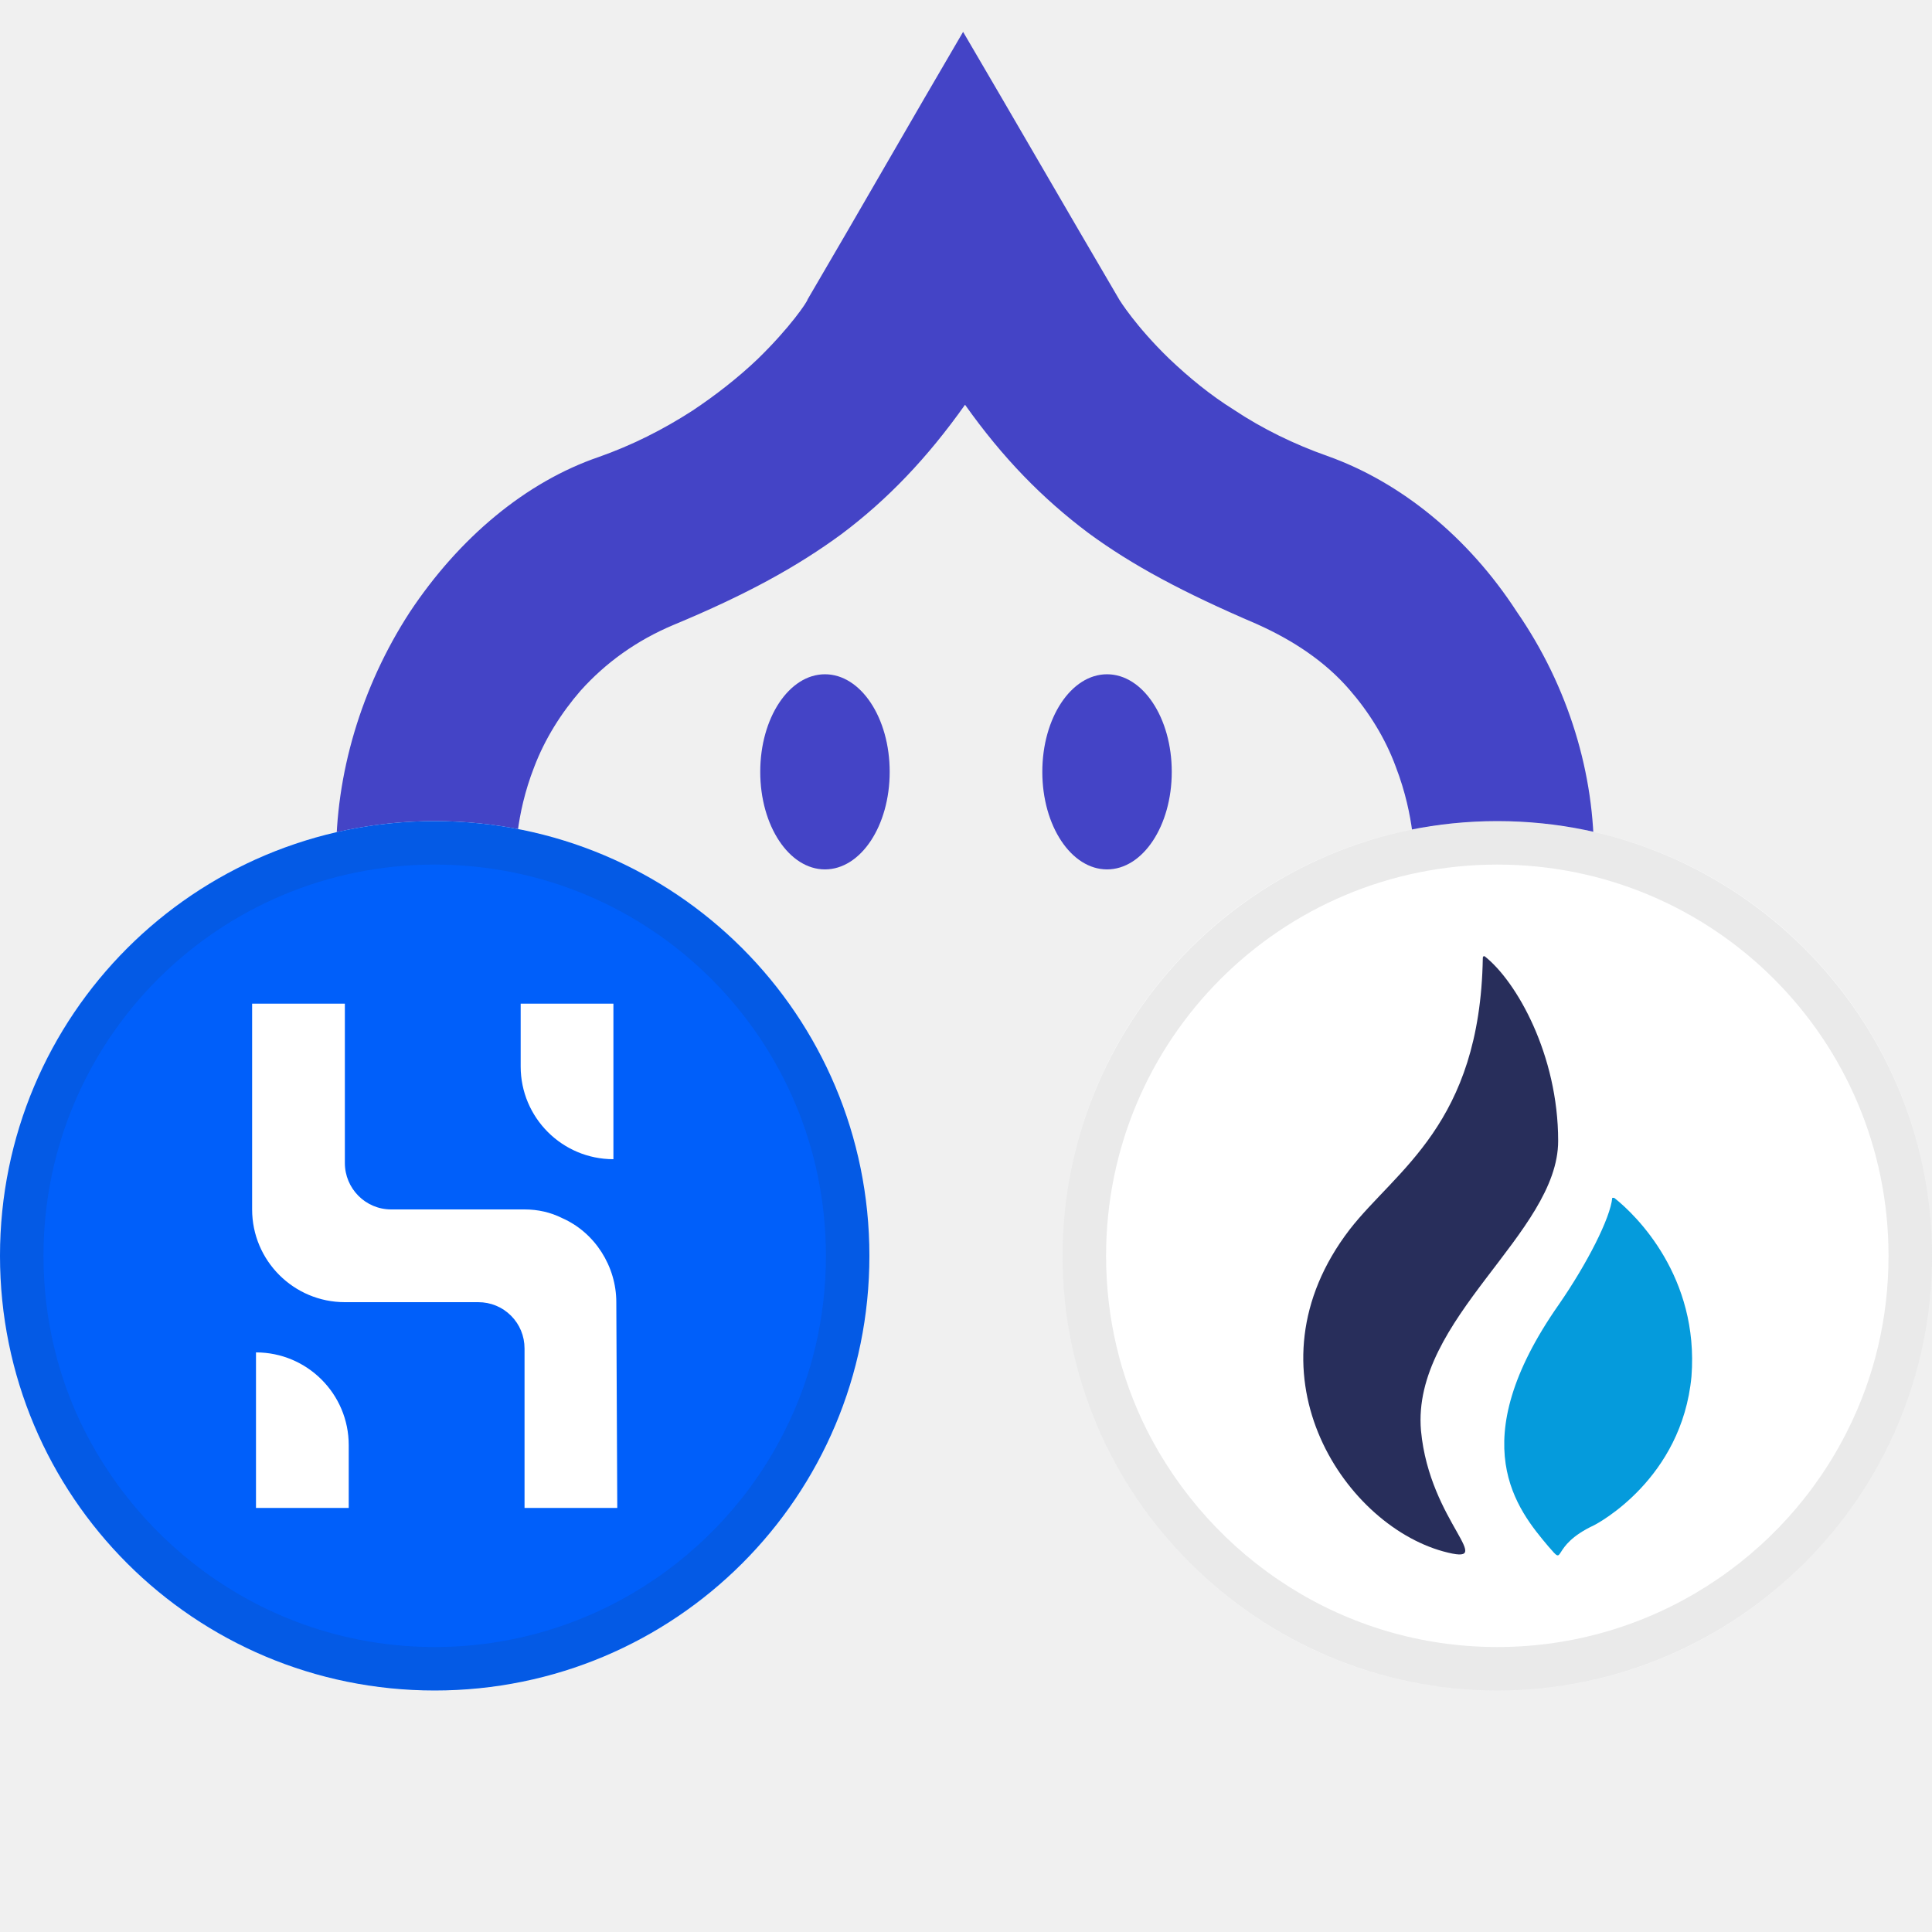
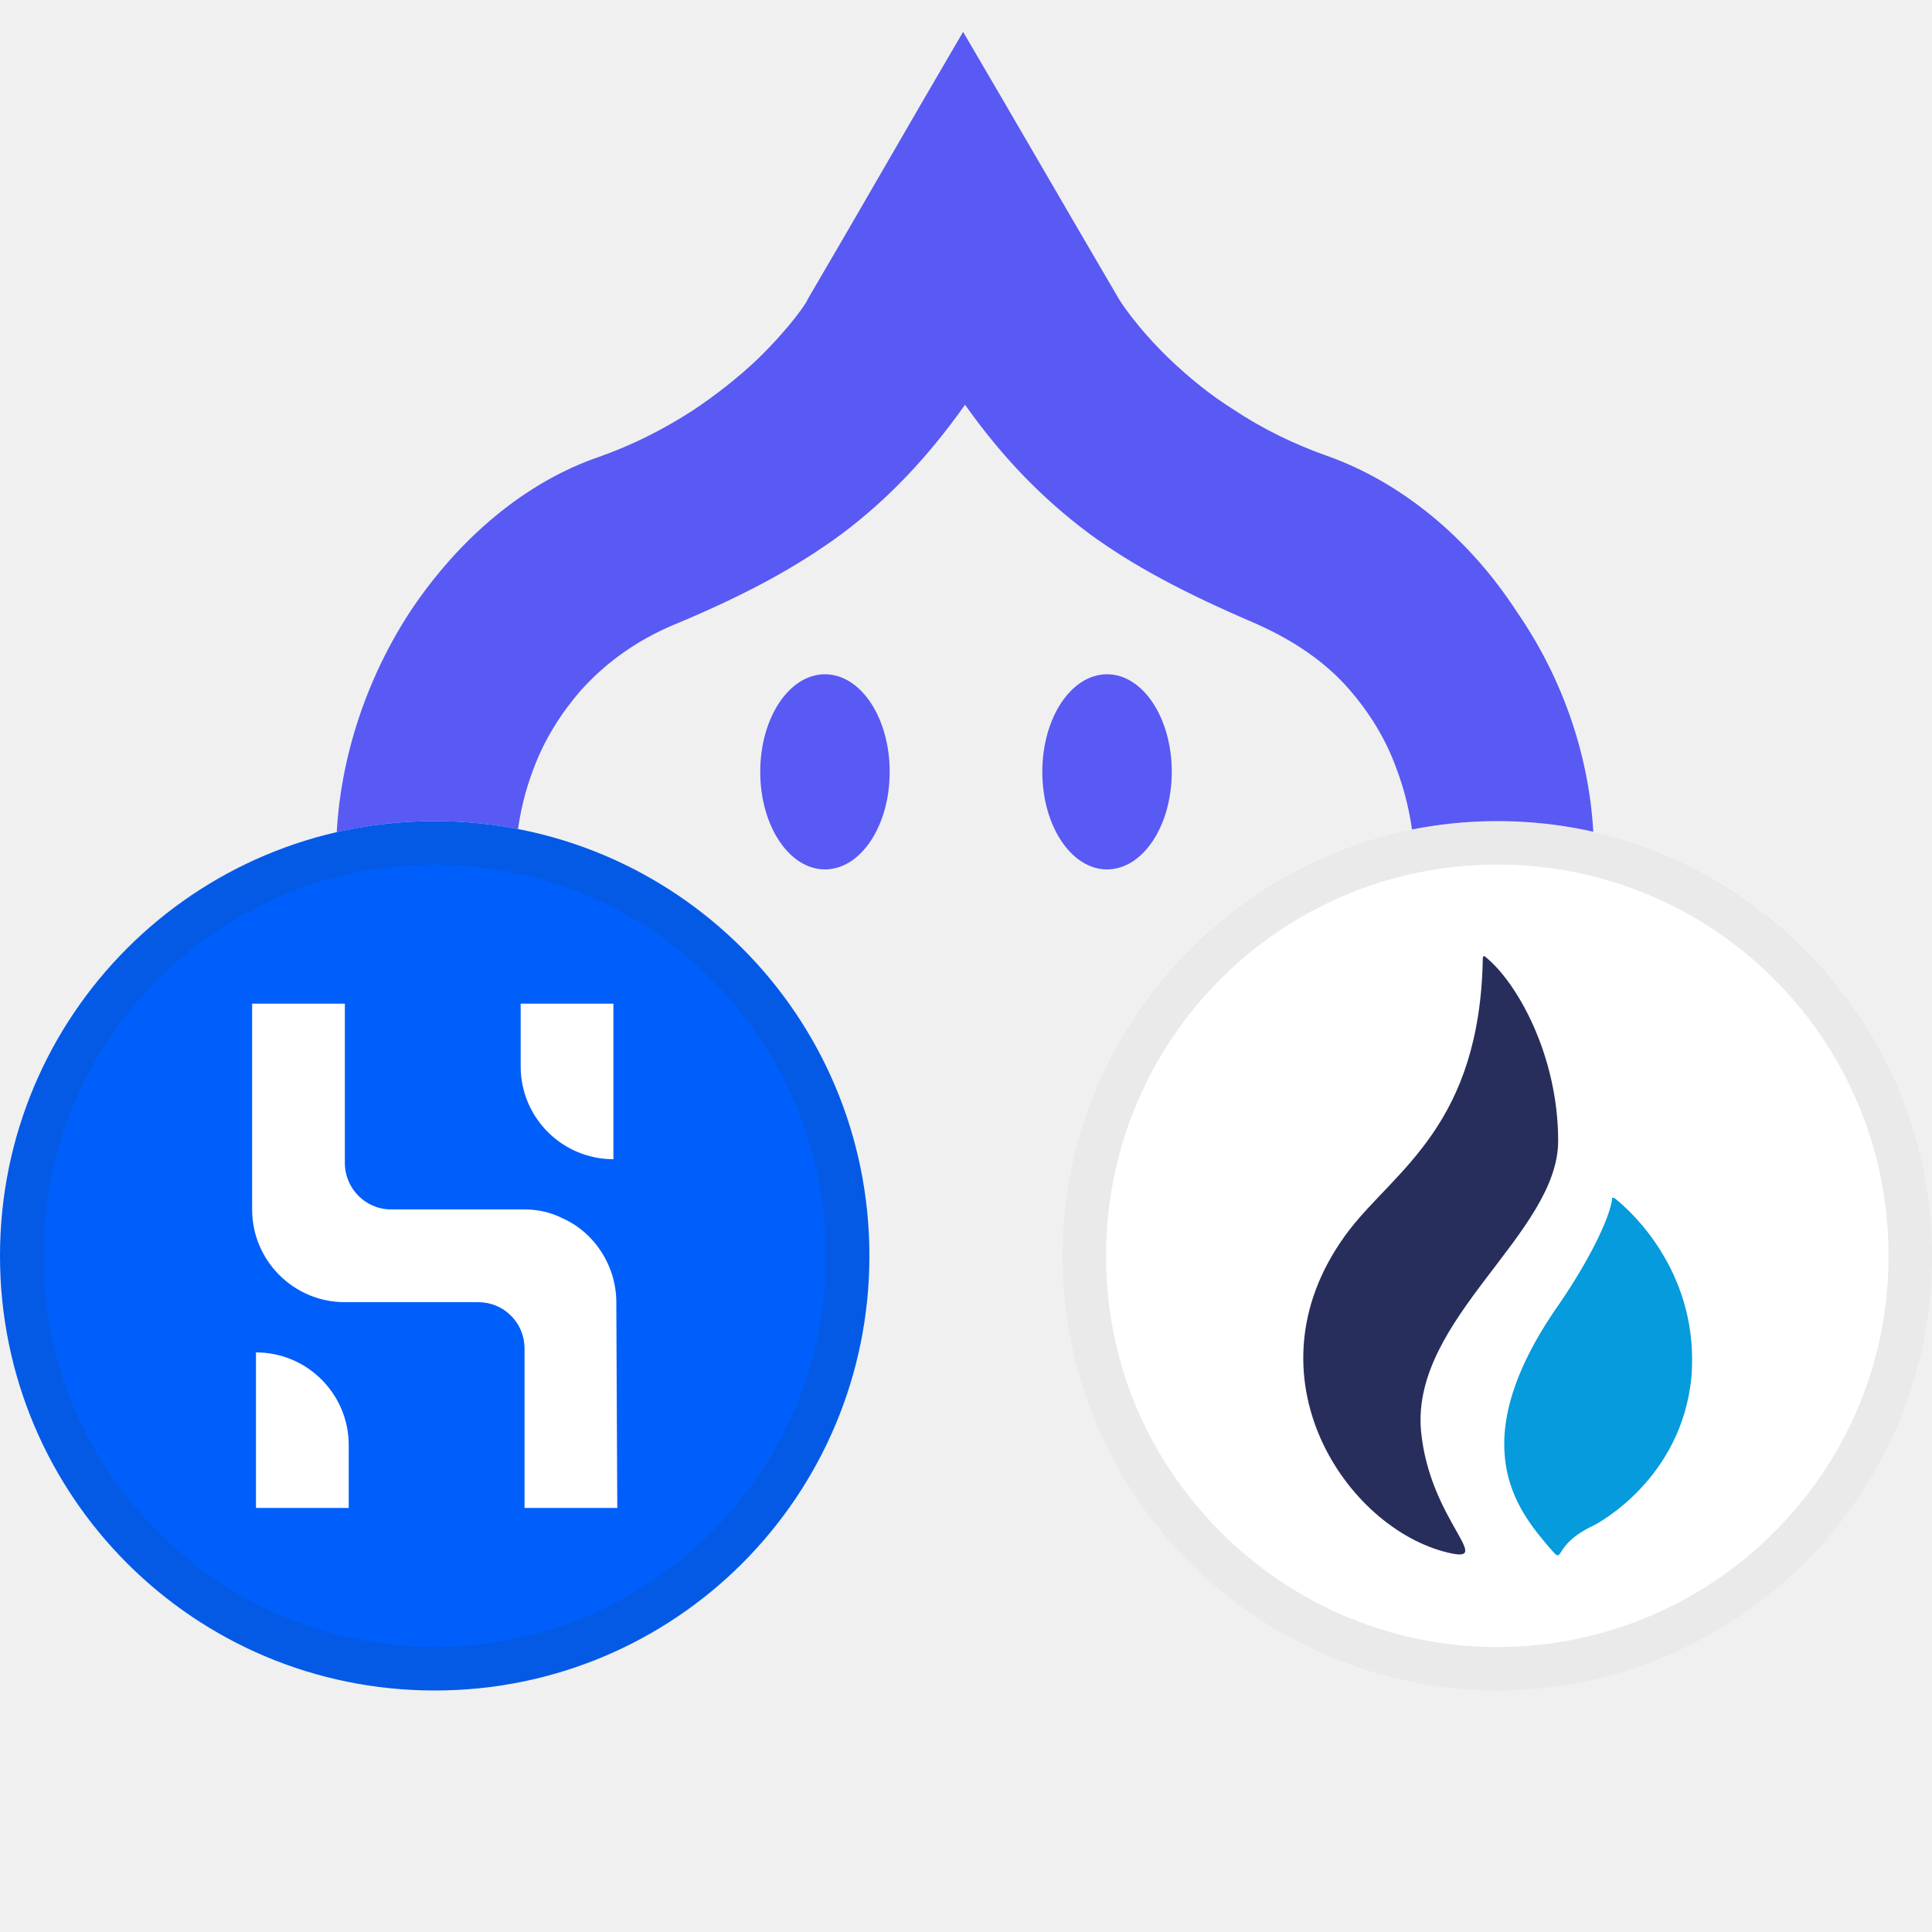
<svg xmlns="http://www.w3.org/2000/svg" version="1.1" id="Layer_1" x="0px" y="0px" viewBox="0 0 200 200" style="enable-background:new 0 0 200 200;" xml:space="preserve">
  <style type="text/css">
- 	.st0{fill:#4444C6;}
+ 	.st0{fill:#5959F4;}
	.st1{fill:#FFFFFF;}
	.st2{fill-rule:evenodd;clip-rule:evenodd;fill:#005FFA;}
	.st3{opacity:0.1;fill:#242628;enable-background:new    ;}
	.st4{fill:#282E5B;}
	.st5{fill:#059BDC;}
</style>
  <g>
-     <path id="C" class="st0" d="M92.1,79.9c0,5.6-3,10.1-6.7,10.1s-6.7-4.5-6.7-10.1s3-10.1,6.7-10.1S92.1,74.3,92.1,79.9z" />
+     <path class="st0" d="M92.1,79.9c0,5.6-3,10.1-6.7,10.1s-6.7-4.5-6.7-10.1s3-10.1,6.7-10.1S92.1,74.3,92.1,79.9z" />
+     <path class="st0" d="M121.3,79.9c0,5.6-3,10.1-6.7,10.1s-6.7-4.5-6.7-10.1s3-10.1,6.7-10.1S121.3,74.3,121.3,79.9z" />
+     <path class="st0" d="M165,88.9v0.9h-0.9c-5.3,0-6.9,0-7.4,0c-0.4,0-0.4,0-0.7,0c-0.6,0-2.1,0-8.6,0.1h-1v-1c0,0,0.1-4.3-1.9-9.5   c-1.1-3-2.8-5.7-4.8-8c-2.5-2.9-5.8-5.1-9.6-6.8c-7.7-3.3-12.9-6.1-17.4-9.4c-4.8-3.6-8.9-7.8-12.8-13.3c-3.9,5.5-8,9.8-12.8,13.4   c-4.5,3.3-9.7,6.2-17.4,9.4c-3.8,1.6-7,3.9-9.6,6.8c-2,2.3-3.7,5-4.8,7.9c-2,5.1-1.9,9.4-1.9,9.5v1h-1c-6.4,0-8-0.1-8.6-0.1   c-0.3,0-0.3,0-0.7,0c-0.6,0-2.1,0-7.4,0h-0.9v-0.9c-0.1-8.7,2.6-17.8,7.6-25.5c5.1-7.7,12-13.5,19.6-16.1c3.4-1.2,6.6-2.8,9.7-4.8   c2.4-1.6,4.7-3.4,6.7-5.3c3.4-3.3,5.2-6,5.2-6.2C89,21.8,94.3,12.5,99.7,3.3c5.4,9.2,10.7,18.4,16.1,27.6c0.1,0.2,1.8,2.9,5.2,6.2   c2.1,2,4.3,3.8,6.7,5.3c3,2,6.3,3.6,9.7,4.8c7.6,2.7,14.6,8.4,19.6,16.1C162.4,71.1,165.1,80.2,165,88.9z" />
  </g>
-   <g>
-     <path class="st0" d="M121.3,79.9c0,5.6-3,10.1-6.7,10.1s-6.7-4.5-6.7-10.1s3-10.1,6.7-10.1S121.3,74.3,121.3,79.9z" />
-   </g>
-   <path class="st0" d="M165,88.9v0.9h-0.9c-5.3,0-6.9,0-7.4,0c-0.4,0-0.4,0-0.7,0c-0.6,0-2.1,0-8.6,0.1h-1v-1c0,0,0.1-4.3-1.9-9.5  c-1.1-3-2.8-5.7-4.8-8c-2.5-2.9-5.8-5.1-9.6-6.8c-7.7-3.3-12.9-6.1-17.4-9.4c-4.8-3.6-8.9-7.8-12.8-13.3c-3.9,5.5-8,9.8-12.8,13.4  c-4.5,3.3-9.7,6.2-17.4,9.4c-3.8,1.6-7,3.9-9.6,6.8c-2,2.3-3.7,5-4.8,7.9c-2,5.1-1.9,9.4-1.9,9.5v1h-1c-6.4,0-8-0.1-8.6-0.1  c-0.3,0-0.3,0-0.7,0c-0.6,0-2.1,0-7.4,0h-0.9v-0.9c-0.1-8.7,2.6-17.8,7.6-25.5c5.1-7.7,12-13.5,19.6-16.1c3.4-1.2,6.6-2.8,9.7-4.8  c2.4-1.6,4.7-3.4,6.7-5.3c3.4-3.3,5.2-6,5.2-6.2C89,21.8,94.3,12.5,99.7,3.3c5.4,9.2,10.7,18.4,16.1,27.6c0.1,0.2,1.8,2.9,5.2,6.2  c2.1,2,4.3,3.8,6.7,5.3c3,2,6.3,3.6,9.7,4.8c7.6,2.7,14.6,8.4,19.6,16.1C162.4,71.1,165.1,80.2,165,88.9z" />
  <path class="st1" d="M90,130c0,7.2-1.7,14-4.7,20l0,0c-7.4,14.8-22.6,25-40.3,25l0,0c-17.7,0-32.9-10.2-40.3-25l0,0  c-3-6-4.7-12.8-4.7-20c0-24.8,20.1-45,45-45l0,0C69.9,85,90,105.2,90,130z" />
-   <path class="st2" d="M0,130c0-24.9,20.1-45,45-45s45,20.1,45,45c0,24.9-20.1,45-45,45S0,154.9,0,130L0,130z M63.9,156.1h-9.6v-16.5  c0-1.3-0.5-2.5-1.4-3.4c-0.9-0.9-2.1-1.4-3.4-1.4H35.7c-5.3,0-9.6-4.3-9.6-9.6v-21.3h9.6v16.5c0,2.6,2.1,4.8,4.8,4.8h13.8  c1.4,0,2.7,0.3,3.9,0.9c3.4,1.5,5.6,5,5.6,8.7L63.9,156.1z M53.9,103.9h9.6V120c-5.3,0-9.6-4.3-9.6-9.6L53.9,103.9z M26.5,156.1h9.6  v-6.5c0-5.3-4.3-9.6-9.6-9.6L26.5,156.1z" />
+   <path class="st2" d="M0,130c0-24.9,20.1-45,45-45s45,20.1,45,45s-20.1,45-45,45S0,154.9,0,130L0,130z M63.9,156.1h-9.6v-16.5  c0-1.3-0.5-2.5-1.4-3.4s-2.1-1.4-3.4-1.4H35.7c-5.3,0-9.6-4.3-9.6-9.6v-21.3h9.6v16.5c0,2.6,2.1,4.8,4.8,4.8h13.8  c1.4,0,2.7,0.3,3.9,0.9c3.4,1.5,5.6,5,5.6,8.7L63.9,156.1z M53.9,103.9h9.6V120c-5.3,0-9.6-4.3-9.6-9.6V103.9z M26.5,156.1h9.6v-6.5  c0-5.3-4.3-9.6-9.6-9.6L26.5,156.1z" />
  <path class="st3" d="M45,85c-24.8,0-45,20.2-45,45s20.2,45,45,45s45-20.2,45-45S69.8,85,45,85z M81.3,148  c-6.6,13.3-20.4,22.5-36.3,22.5l0,0c-15.9,0-29.6-9.2-36.3-22.5l0,0c-2.7-5.4-4.2-11.5-4.2-18c0-22.4,18.1-40.5,40.5-40.5l0,0  c22.4,0,40.5,18.1,40.5,40.5C85.5,136.5,84,142.6,81.3,148L81.3,148z" />
  <path class="st1" d="M200,130c0,7.2-1.7,14-4.7,20l0,0c-7.4,14.8-22.6,25-40.3,25l0,0c-17.7,0-32.9-10.2-40.3-25l0,0  c-3-6-4.7-12.8-4.7-20c0-24.8,20.1-45,45-45l0,0C179.9,85,200,105.2,200,130z" />
  <path class="st3" d="M155,85c-24.8,0-45,20.2-45,45s20.2,45,45,45s45-20.2,45-45S179.8,85,155,85z M191.3,148  c-6.6,13.3-20.4,22.5-36.3,22.5l0,0c-15.9,0-29.6-9.2-36.3-22.5l0,0c-2.7-5.4-4.2-11.5-4.2-18c0-22.4,18.1-40.5,40.5-40.5l0,0  c22.4,0,40.5,18.1,40.5,40.5C195.5,136.5,194,142.6,191.3,148L191.3,148z" />
  <path class="st4" d="M161.3,118.1c0-8.9-4.3-16.5-7.6-19.1c0,0-0.2-0.1-0.2,0.2c-0.3,17.2-9,21.9-13.8,28.1  c-11.1,14.5-0.8,30.4,9.7,33.3c5.9,1.6-1.4-2.9-2.3-12.5C146.1,136.5,161.3,127.7,161.3,118.1" />
  <path class="st5" d="M167.1,124c0,0-0.1,0-0.2,0l0,0c-0.2,2.1-2.6,6.8-5.5,11c-10.1,14.4-4.3,21.3-1.1,25.1c1.9,2.2,0,0,4.7-2.2  c0.4-0.2,9.1-4.8,10.1-15.4C175.9,132.2,169.4,125.8,167.1,124" />
</svg>
